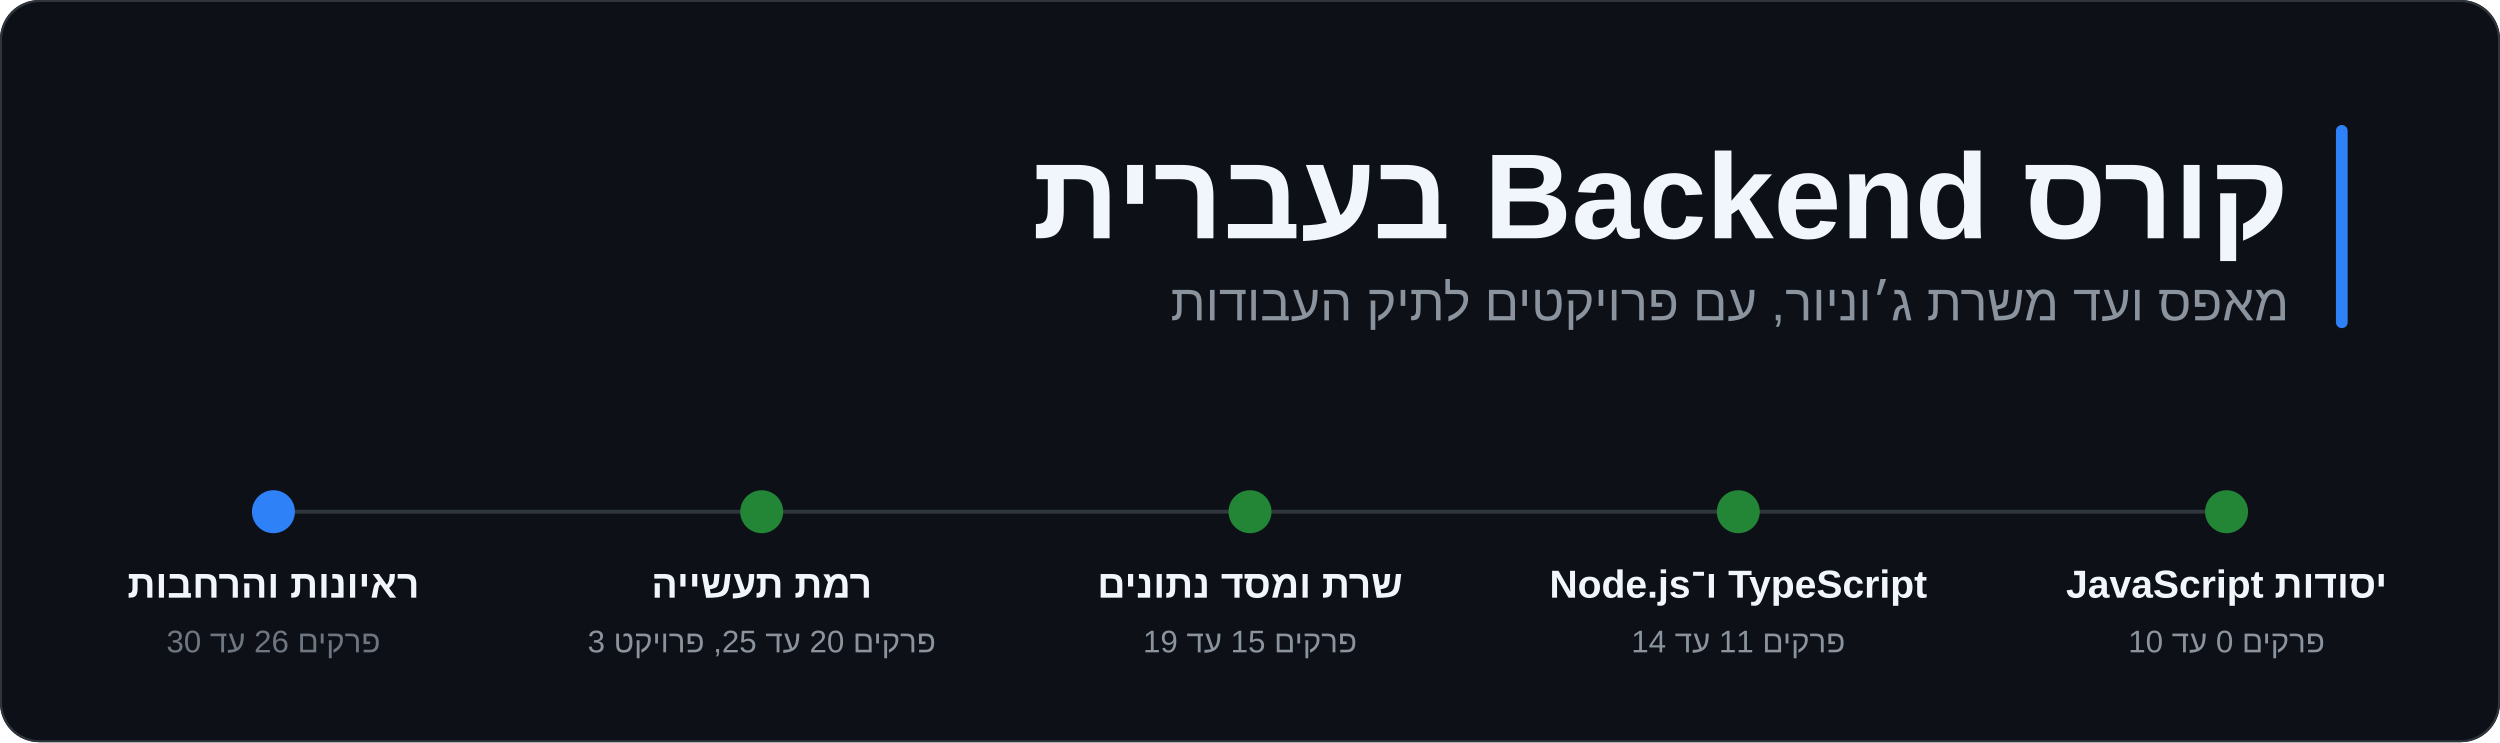
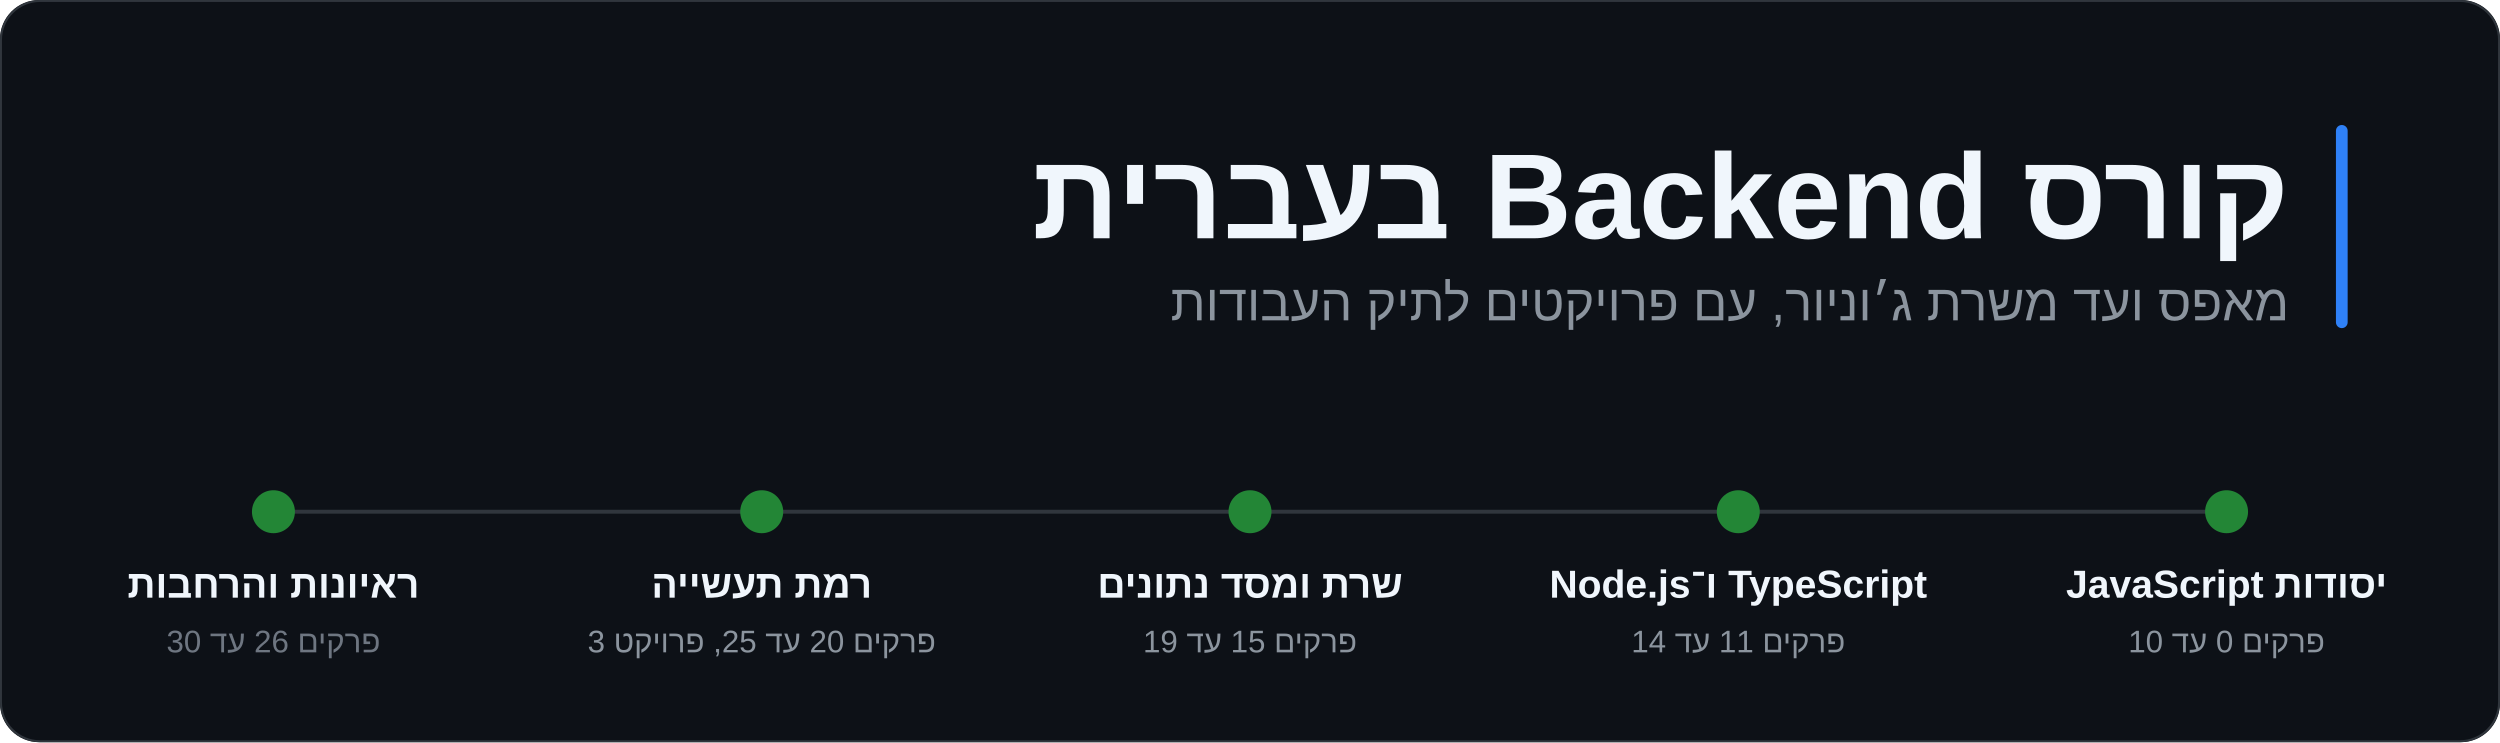
<svg xmlns="http://www.w3.org/2000/svg" viewBox="0 0 1280 380" width="1280" height="380" role="img" aria-label="קורס Backend בעברית — מאפס ועד משרת Junior">
  <rect width="1280" height="380" rx="20" fill="#0d1117" />
  <rect x="0.5" y="0.5" width="1279" height="379" rx="20" fill="none" stroke="#30363d" />
  <rect x="1196" y="64" width="6" height="104" rx="3" fill="#2f81f7" />
  <g font-family="'Segoe UI', 'Helvetica Neue', Arial, 'Noto Sans Hebrew', sans-serif" text-anchor="start" direction="rtl">
    <text x="1172" y="122" font-size="62" font-weight="700" fill="#f0f6fc">קורס Backend בעברית</text>
    <text x="1172" y="164" font-size="26" fill="#8b949e">מאפס ועד משרת ג׳וניור, עם פרויקטים לתיק העבודות</text>
  </g>
  <g stroke="#30363d" stroke-width="2">
    <path d="M140 262 H 1140" />
  </g>
  <g font-family="'Segoe UI', 'Helvetica Neue', Arial, 'Noto Sans Hebrew', sans-serif" text-anchor="middle" direction="rtl">
    <g>
      <circle cx="1140" cy="262" r="11" fill="#238636" />
      <text x="1140" y="306" font-size="20" font-weight="600" fill="#f0f6fc">יסודות JavaScript</text>
      <text x="1140" y="334" font-size="16" fill="#8b949e">פרקים 0 עד 10</text>
    </g>
    <g>
      <circle cx="890" cy="262" r="11" fill="#238636" />
      <text x="890" y="306" font-size="20" font-weight="600" fill="#f0f6fc">TypeScript ו־Node.js</text>
      <text x="890" y="334" font-size="16" fill="#8b949e">פרקים 11 עד 14</text>
    </g>
    <g>
      <circle cx="640" cy="262" r="11" fill="#238636" />
      <text x="640" y="306" font-size="20" font-weight="600" fill="#f0f6fc">שרת ומסד נתונים</text>
      <text x="640" y="334" font-size="16" fill="#8b949e">פרקים 15 עד 19</text>
    </g>
    <g>
      <circle cx="390" cy="262" r="11" fill="#238636" />
      <text x="390" y="306" font-size="20" font-weight="600" fill="#f0f6fc">רמת תעשייה</text>
      <text x="390" y="334" font-size="16" fill="#8b949e">פרקים 20 עד 25, פרויקט 3</text>
    </g>
    <g>
-       <circle cx="140" cy="262" r="11" fill="#2f81f7" />
+       <circle cx="140" cy="262" r="11" fill="#238636" />
      <text x="140" y="306" font-size="20" font-weight="600" fill="#f0f6fc">ראיונות והרחבות</text>
      <text x="140" y="334" font-size="16" fill="#6e7681">פרקים 26 עד 30</text>
    </g>
  </g>
</svg>
